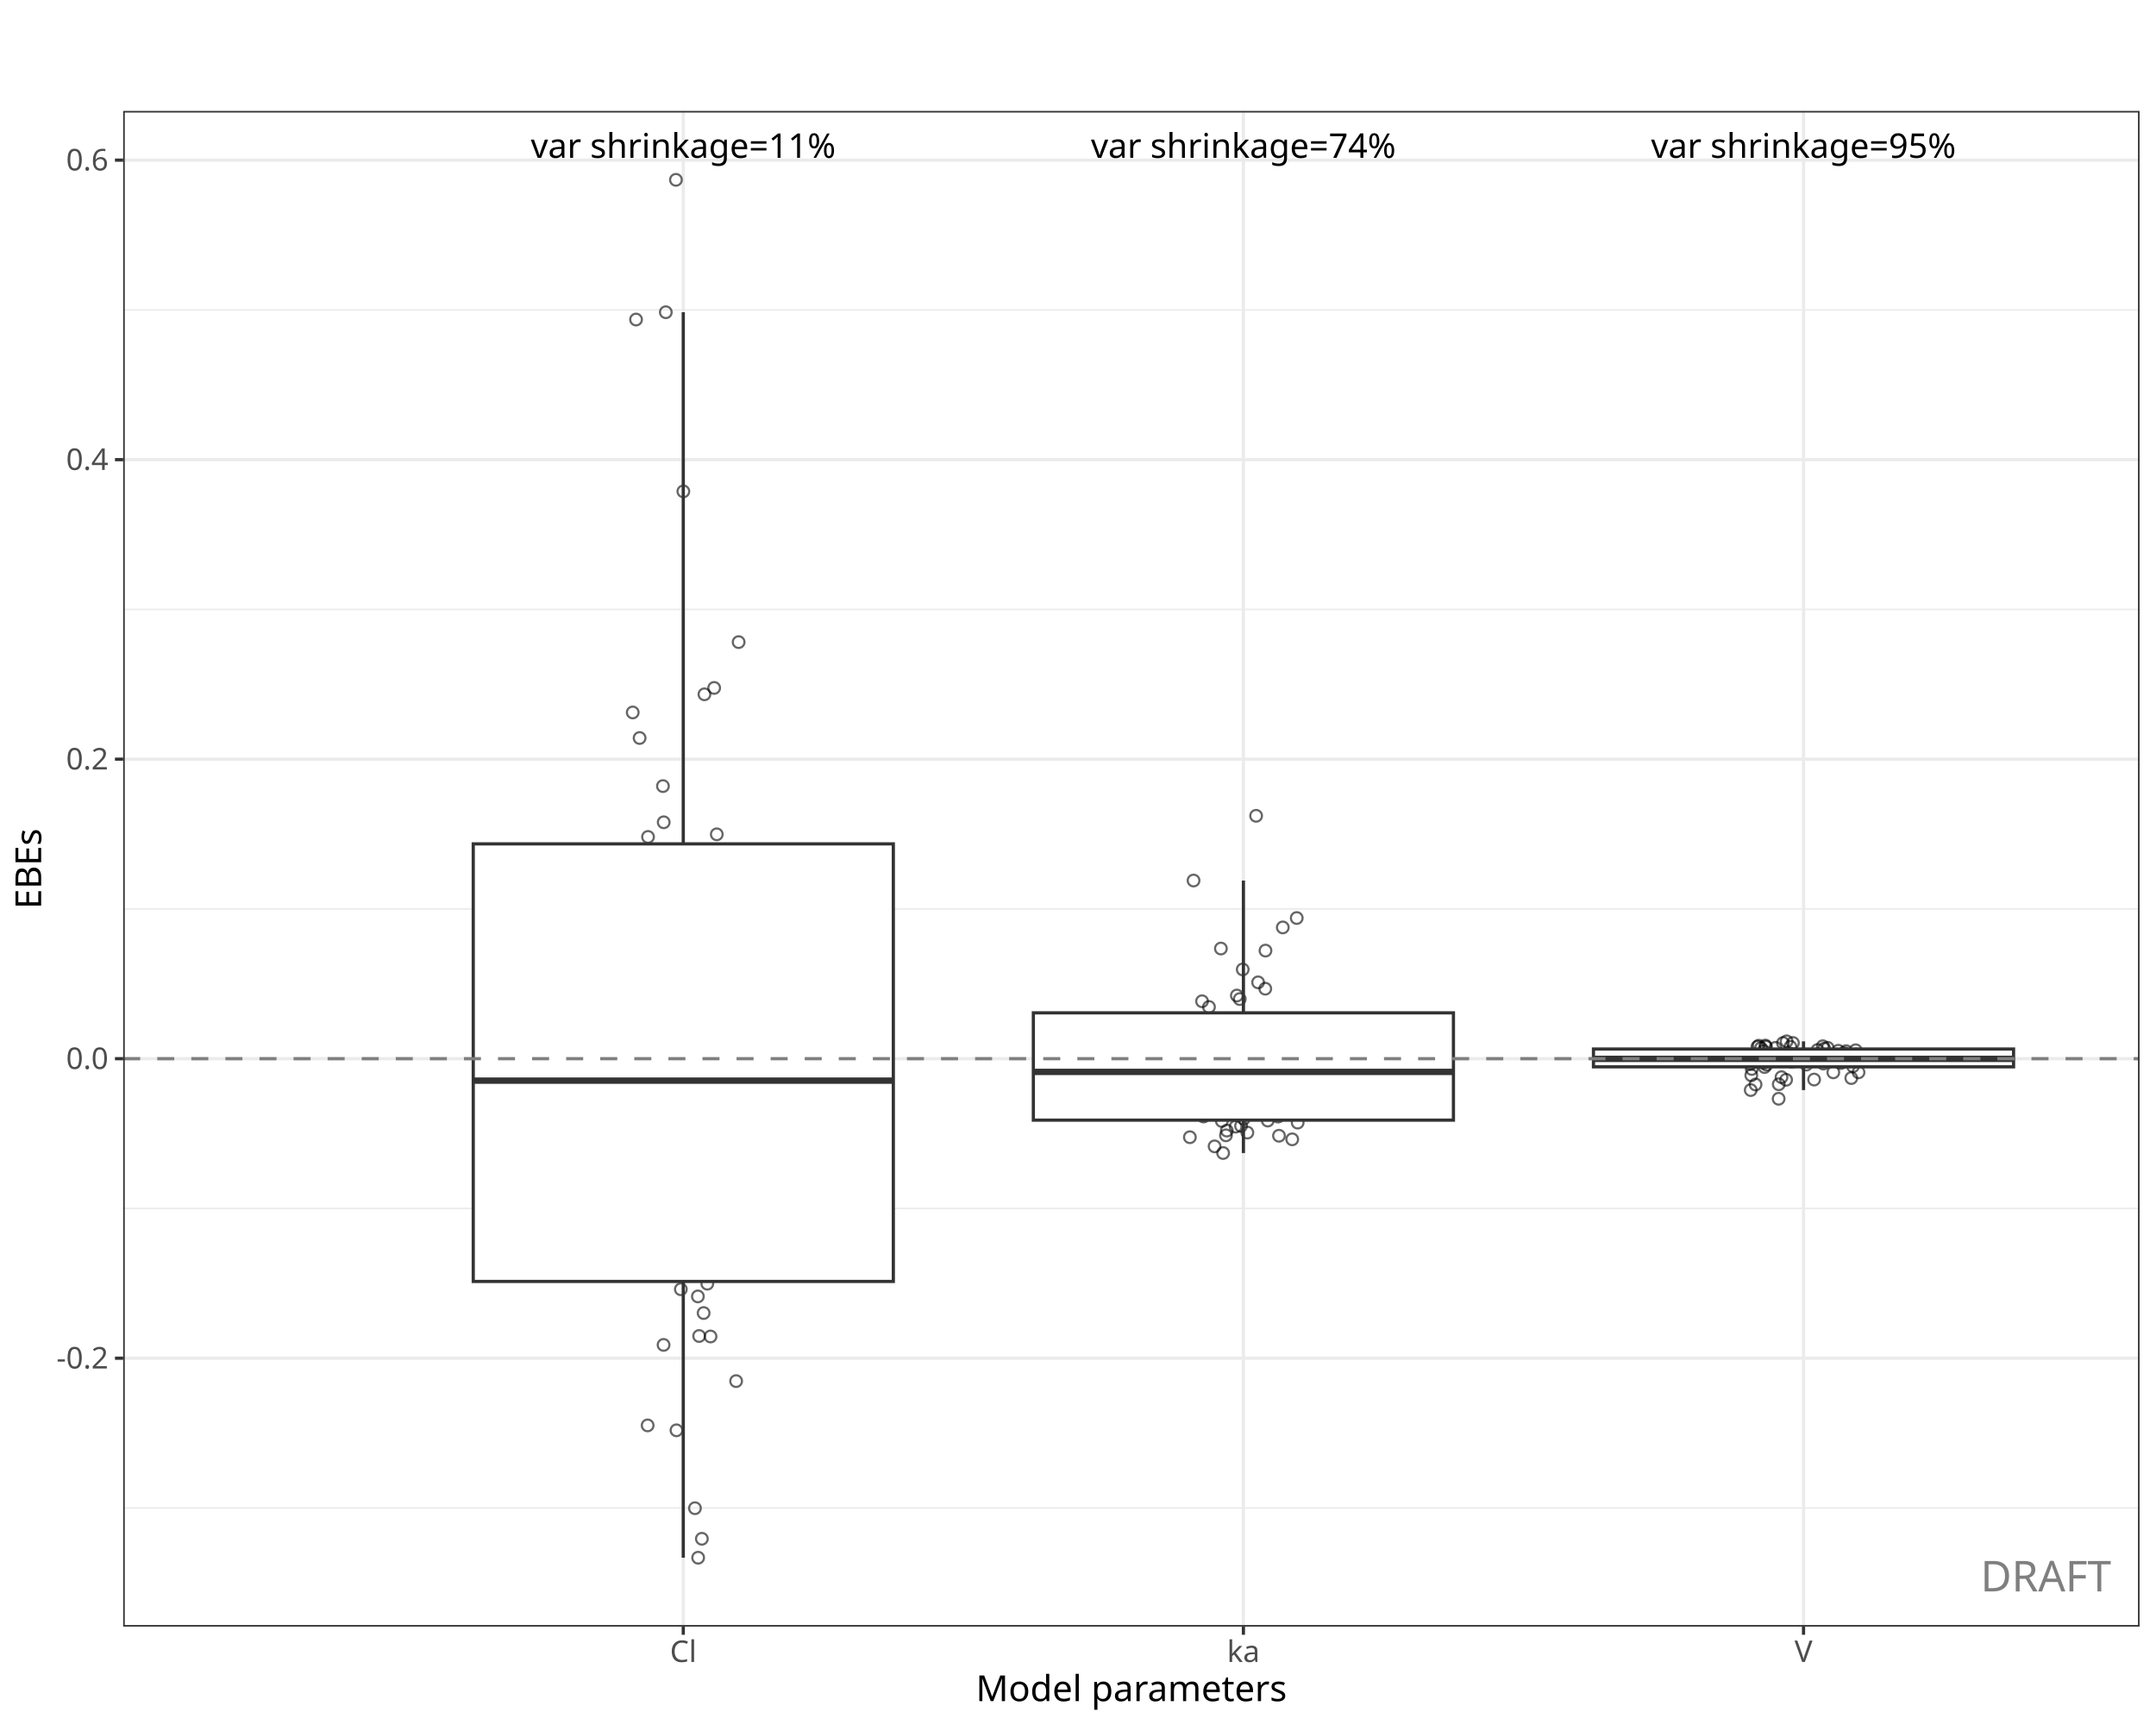
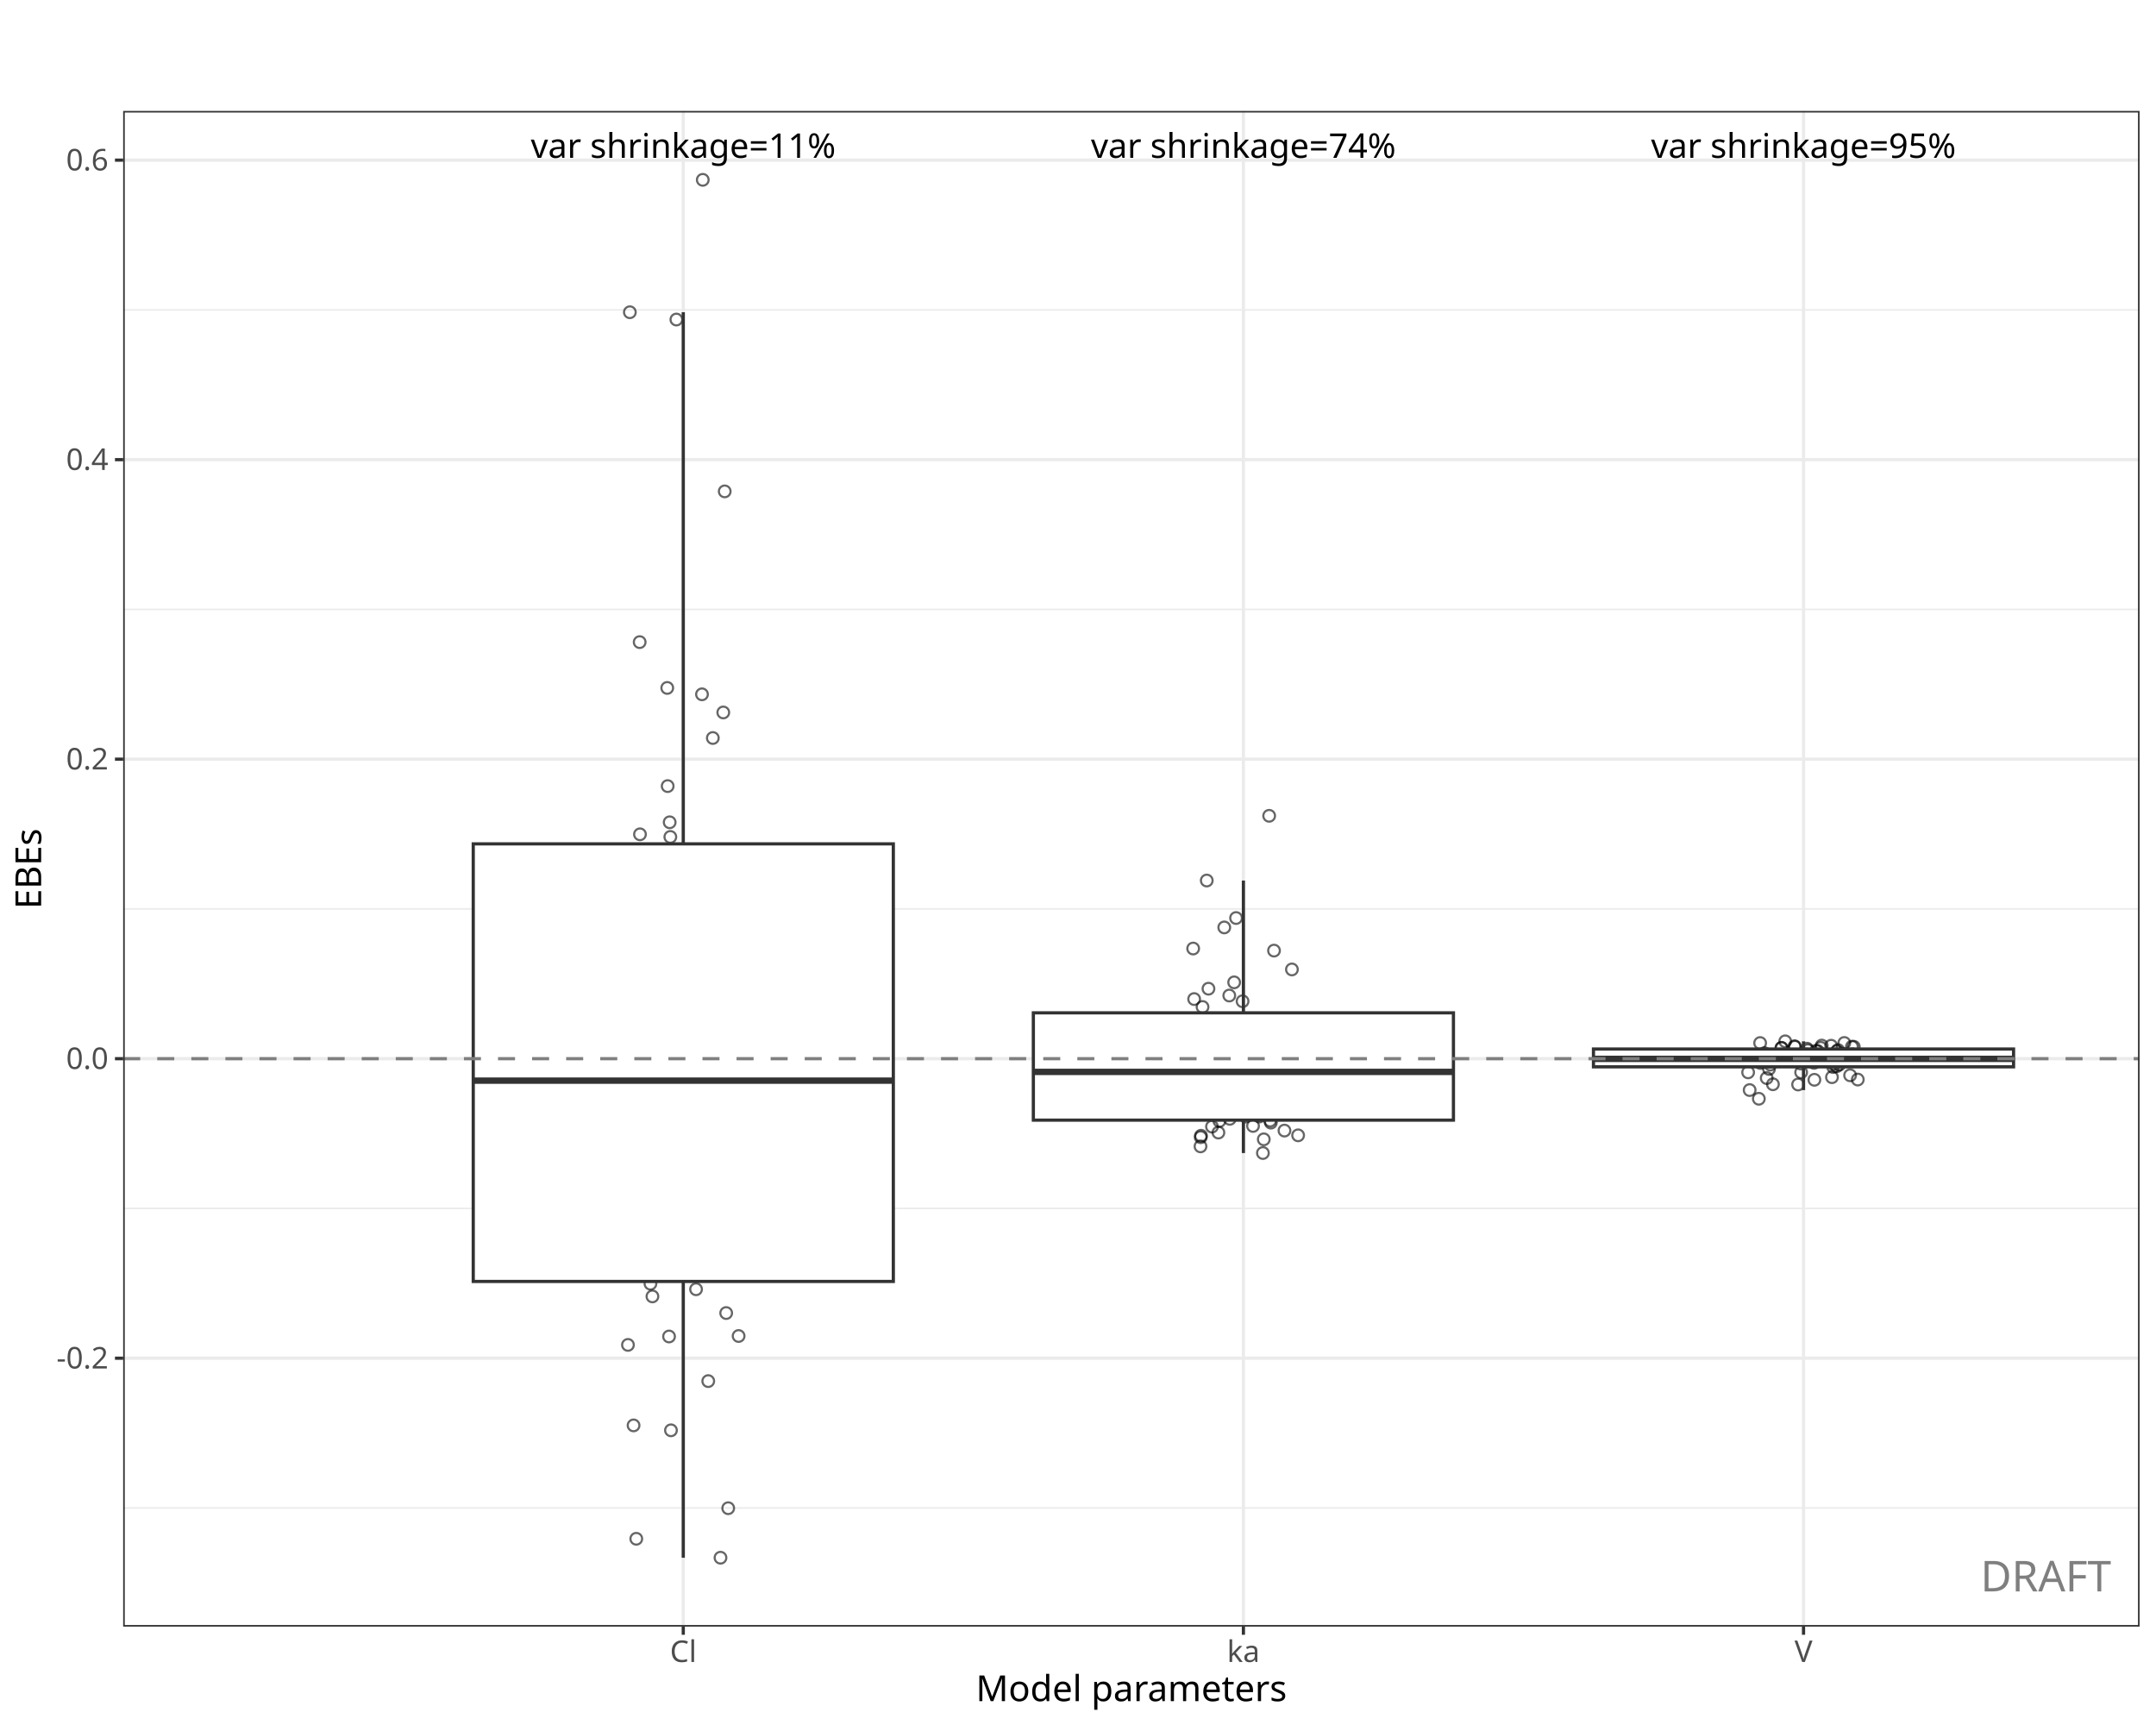
<svg xmlns="http://www.w3.org/2000/svg" class="svglite" data-engine-version="2.0" width="720.00pt" height="576.00pt" viewBox="0 0 720.00 576.00">
  <defs>
    <style type="text/css">
    .svglite line, .svglite polyline, .svglite polygon, .svglite path, .svglite rect, .svglite circle {
      fill: none;
      stroke: #000000;
      stroke-linecap: round;
      stroke-linejoin: round;
      stroke-miterlimit: 10.00;
    }
  </style>
  </defs>
  <rect width="100%" height="100%" style="stroke: none; fill: #FFFFFF;" />
  <defs>
    <clipPath id="cpMC4wMHw3MjAuMDB8MC4wMHw1NzYuMDA=">
      <rect x="0.00" y="0.00" width="720.00" height="576.00" />
    </clipPath>
  </defs>
  <g clip-path="url(#cpMC4wMHw3MjAuMDB8MC4wMHw1NzYuMDA=)">
    <rect x="0.00" y="0.00" width="720.00" height="576.00" style="stroke-width: 1.07; stroke: #FFFFFF; fill: #FFFFFF;" />
  </g>
  <defs>
    <clipPath id="cpNDEuMTN8NzE0LjUyfDM3LjA0fDU0My4xNA==">
      <rect x="41.13" y="37.04" width="673.39" height="506.10" />
    </clipPath>
  </defs>
  <g clip-path="url(#cpNDEuMTN8NzE0LjUyfDM3LjA0fDU0My4xNA==)">
    <rect x="41.13" y="37.04" width="673.39" height="506.10" style="stroke-width: 1.07; stroke: none; fill: #FFFFFF;" />
    <polyline points="41.13,503.53 714.52,503.53 " style="stroke-width: 0.53; stroke: #EBEBEB; stroke-linecap: butt;" />
    <polyline points="41.13,403.51 714.52,403.51 " style="stroke-width: 0.53; stroke: #EBEBEB; stroke-linecap: butt;" />
    <polyline points="41.13,303.50 714.52,303.50 " style="stroke-width: 0.53; stroke: #EBEBEB; stroke-linecap: butt;" />
    <polyline points="41.13,203.49 714.52,203.49 " style="stroke-width: 0.53; stroke: #EBEBEB; stroke-linecap: butt;" />
    <polyline points="41.13,103.48 714.52,103.48 " style="stroke-width: 0.53; stroke: #EBEBEB; stroke-linecap: butt;" />
    <polyline points="41.13,453.52 714.52,453.52 " style="stroke-width: 1.07; stroke: #EBEBEB; stroke-linecap: butt;" />
    <polyline points="41.13,353.51 714.52,353.51 " style="stroke-width: 1.07; stroke: #EBEBEB; stroke-linecap: butt;" />
    <polyline points="41.13,253.49 714.52,253.49 " style="stroke-width: 1.07; stroke: #EBEBEB; stroke-linecap: butt;" />
    <polyline points="41.13,153.48 714.52,153.48 " style="stroke-width: 1.07; stroke: #EBEBEB; stroke-linecap: butt;" />
    <polyline points="41.13,53.47 714.52,53.47 " style="stroke-width: 1.07; stroke: #EBEBEB; stroke-linecap: butt;" />
    <polyline points="228.18,543.14 228.18,37.04 " style="stroke-width: 1.07; stroke: #EBEBEB; stroke-linecap: butt;" />
    <polyline points="415.24,543.14 415.24,37.04 " style="stroke-width: 1.07; stroke: #EBEBEB; stroke-linecap: butt;" />
    <polyline points="602.29,543.14 602.29,37.04 " style="stroke-width: 1.07; stroke: #EBEBEB; stroke-linecap: butt;" />
-     <circle cx="414.02" cy="333.60" r="1.95" style="stroke-width: 0.71; stroke: #000000; stroke-opacity: 0.60;" />
-     <circle cx="405.62" cy="382.79" r="1.95" style="stroke-width: 0.71; stroke: #000000; stroke-opacity: 0.60;" />
-     <circle cx="427.12" cy="379.24" r="1.95" style="stroke-width: 0.71; stroke: #000000; stroke-opacity: 0.60;" />
-     <circle cx="408.45" cy="353.60" r="1.95" style="stroke-width: 0.71; stroke: #000000; stroke-opacity: 0.60;" />
-     <circle cx="408.04" cy="374.33" r="1.95" style="stroke-width: 0.71; stroke: #000000; stroke-opacity: 0.60;" />
-     <circle cx="432.55" cy="345.35" r="1.95" style="stroke-width: 0.71; stroke: #000000; stroke-opacity: 0.60;" />
-     <circle cx="409.70" cy="377.52" r="1.95" style="stroke-width: 0.71; stroke: #000000; stroke-opacity: 0.60;" />
-     <circle cx="397.33" cy="363.39" r="1.95" style="stroke-width: 0.71; stroke: #000000; stroke-opacity: 0.60;" />
-     <circle cx="433.36" cy="374.86" r="1.95" style="stroke-width: 0.71; stroke: #000000; stroke-opacity: 0.60;" />
-     <circle cx="420.15" cy="328.02" r="1.95" style="stroke-width: 0.71; stroke: #000000; stroke-opacity: 0.60;" />
-     <circle cx="415.93" cy="369.77" r="1.95" style="stroke-width: 0.71; stroke: #000000; stroke-opacity: 0.60;" />
-     <circle cx="426.86" cy="369.48" r="1.95" style="stroke-width: 0.71; stroke: #000000; stroke-opacity: 0.60;" />
-     <circle cx="433.05" cy="306.54" r="1.95" style="stroke-width: 0.71; stroke: #000000; stroke-opacity: 0.60;" />
-     <circle cx="405.58" cy="349.27" r="1.95" style="stroke-width: 0.71; stroke: #000000; stroke-opacity: 0.60;" />
-     <circle cx="408.21" cy="372.08" r="1.95" style="stroke-width: 0.71; stroke: #000000; stroke-opacity: 0.60;" />
-     <circle cx="398.23" cy="346.97" r="1.95" style="stroke-width: 0.71; stroke: #000000; stroke-opacity: 0.60;" />
-     <circle cx="398.40" cy="364.52" r="1.95" style="stroke-width: 0.71; stroke: #000000; stroke-opacity: 0.60;" />
-     <circle cx="415.01" cy="323.71" r="1.95" style="stroke-width: 0.71; stroke: #000000; stroke-opacity: 0.60;" />
-     <circle cx="428.39" cy="309.68" r="1.95" style="stroke-width: 0.71; stroke: #000000; stroke-opacity: 0.60;" />
-     <circle cx="411.32" cy="355.92" r="1.95" style="stroke-width: 0.71; stroke: #000000; stroke-opacity: 0.60;" />
-     <circle cx="415.34" cy="373.60" r="1.95" style="stroke-width: 0.71; stroke: #000000; stroke-opacity: 0.60;" />
-     <circle cx="432.60" cy="365.63" r="1.95" style="stroke-width: 0.71; stroke: #000000; stroke-opacity: 0.60;" />
-     <circle cx="414.45" cy="375.97" r="1.95" style="stroke-width: 0.71; stroke: #000000; stroke-opacity: 0.60;" />
-     <circle cx="401.43" cy="334.33" r="1.95" style="stroke-width: 0.71; stroke: #000000; stroke-opacity: 0.60;" />
-     <circle cx="424.45" cy="347.39" r="1.95" style="stroke-width: 0.71; stroke: #000000; stroke-opacity: 0.60;" />
-     <circle cx="433.80" cy="344.10" r="1.95" style="stroke-width: 0.71; stroke: #000000; stroke-opacity: 0.60;" />
-     <circle cx="400.87" cy="352.34" r="1.95" style="stroke-width: 0.71; stroke: #000000; stroke-opacity: 0.60;" />
-     <circle cx="418.11" cy="356.07" r="1.95" style="stroke-width: 0.71; stroke: #000000; stroke-opacity: 0.60;" />
-     <circle cx="408.46" cy="385.01" r="1.95" style="stroke-width: 0.71; stroke: #000000; stroke-opacity: 0.60;" />
-     <circle cx="413.05" cy="332.42" r="1.95" style="stroke-width: 0.71; stroke: #000000; stroke-opacity: 0.60;" />
-     <circle cx="412.64" cy="376.20" r="1.95" style="stroke-width: 0.71; stroke: #000000; stroke-opacity: 0.60;" />
-     <circle cx="398.59" cy="294.02" r="1.95" style="stroke-width: 0.71; stroke: #000000; stroke-opacity: 0.60;" />
-     <circle cx="419.48" cy="272.41" r="1.95" style="stroke-width: 0.71; stroke: #000000; stroke-opacity: 0.60;" />
-     <circle cx="423.28" cy="361.06" r="1.95" style="stroke-width: 0.71; stroke: #000000; stroke-opacity: 0.60;" />
-     <circle cx="401.92" cy="372.82" r="1.95" style="stroke-width: 0.71; stroke: #000000; stroke-opacity: 0.60;" />
-     <circle cx="423.37" cy="374.17" r="1.95" style="stroke-width: 0.71; stroke: #000000; stroke-opacity: 0.60;" />
-     <circle cx="416.56" cy="378.18" r="1.95" style="stroke-width: 0.71; stroke: #000000; stroke-opacity: 0.60;" />
-     <circle cx="422.61" cy="317.42" r="1.95" style="stroke-width: 0.71; stroke: #000000; stroke-opacity: 0.60;" />
-     <circle cx="407.83" cy="359.77" r="1.95" style="stroke-width: 0.71; stroke: #000000; stroke-opacity: 0.60;" />
-     <circle cx="403.74" cy="336.24" r="1.95" style="stroke-width: 0.71; stroke: #000000; stroke-opacity: 0.60;" />
-     <circle cx="400.52" cy="346.81" r="1.95" style="stroke-width: 0.71; stroke: #000000; stroke-opacity: 0.60;" />
-     <circle cx="407.72" cy="316.73" r="1.95" style="stroke-width: 0.71; stroke: #000000; stroke-opacity: 0.60;" />
-     <circle cx="399.57" cy="344.44" r="1.95" style="stroke-width: 0.71; stroke: #000000; stroke-opacity: 0.60;" />
-     <circle cx="400.44" cy="353.87" r="1.95" style="stroke-width: 0.71; stroke: #000000; stroke-opacity: 0.60;" />
-     <circle cx="397.36" cy="379.73" r="1.95" style="stroke-width: 0.71; stroke: #000000; stroke-opacity: 0.60;" />
-     <circle cx="409.41" cy="379.10" r="1.95" style="stroke-width: 0.71; stroke: #000000; stroke-opacity: 0.60;" />
-     <circle cx="431.54" cy="380.44" r="1.95" style="stroke-width: 0.71; stroke: #000000; stroke-opacity: 0.60;" />
-     <circle cx="422.54" cy="330.14" r="1.95" style="stroke-width: 0.71; stroke: #000000; stroke-opacity: 0.60;" />
-     <circle cx="426.83" cy="372.85" r="1.95" style="stroke-width: 0.71; stroke: #000000; stroke-opacity: 0.60;" />
-     <circle cx="419.87" cy="369.80" r="1.95" style="stroke-width: 0.71; stroke: #000000; stroke-opacity: 0.60;" />
-     <circle cx="618.80" cy="356.04" r="1.95" style="stroke-width: 0.71; stroke: #000000; stroke-opacity: 0.60;" />
-     <circle cx="598.76" cy="348.26" r="1.95" style="stroke-width: 0.71; stroke: #000000; stroke-opacity: 0.60;" />
-     <circle cx="597.92" cy="349.53" r="1.95" style="stroke-width: 0.71; stroke: #000000; stroke-opacity: 0.60;" />
-     <circle cx="610.44" cy="353.75" r="1.95" style="stroke-width: 0.71; stroke: #000000; stroke-opacity: 0.60;" />
-     <circle cx="619.72" cy="350.70" r="1.95" style="stroke-width: 0.71; stroke: #000000; stroke-opacity: 0.60;" />
-     <circle cx="603.25" cy="355.48" r="1.95" style="stroke-width: 0.71; stroke: #000000; stroke-opacity: 0.60;" />
-     <circle cx="586.91" cy="349.52" r="1.95" style="stroke-width: 0.71; stroke: #000000; stroke-opacity: 0.60;" />
-     <circle cx="599.08" cy="353.74" r="1.95" style="stroke-width: 0.71; stroke: #000000; stroke-opacity: 0.60;" />
-     <circle cx="619.89" cy="352.09" r="1.95" style="stroke-width: 0.71; stroke: #000000; stroke-opacity: 0.60;" />
-     <circle cx="620.66" cy="358.07" r="1.95" style="stroke-width: 0.71; stroke: #000000; stroke-opacity: 0.60;" />
-     <circle cx="588.10" cy="349.94" r="1.95" style="stroke-width: 0.71; stroke: #000000; stroke-opacity: 0.60;" />
-     <circle cx="589.74" cy="349.51" r="1.95" style="stroke-width: 0.71; stroke: #000000; stroke-opacity: 0.60;" />
-     <circle cx="585.00" cy="356.94" r="1.95" style="stroke-width: 0.71; stroke: #000000; stroke-opacity: 0.60;" />
-     <circle cx="618.74" cy="354.02" r="1.95" style="stroke-width: 0.71; stroke: #000000; stroke-opacity: 0.60;" />
-     <circle cx="589.02" cy="351.00" r="1.95" style="stroke-width: 0.71; stroke: #000000; stroke-opacity: 0.60;" />
-     <circle cx="585.83" cy="354.51" r="1.95" style="stroke-width: 0.71; stroke: #000000; stroke-opacity: 0.60;" />
-     <circle cx="612.76" cy="352.32" r="1.95" style="stroke-width: 0.71; stroke: #000000; stroke-opacity: 0.60;" />
-     <circle cx="596.47" cy="360.56" r="1.95" style="stroke-width: 0.71; stroke: #000000; stroke-opacity: 0.60;" />
-     <circle cx="594.93" cy="359.69" r="1.95" style="stroke-width: 0.71; stroke: #000000; stroke-opacity: 0.60;" />
-     <circle cx="608.90" cy="355.14" r="1.95" style="stroke-width: 0.71; stroke: #000000; stroke-opacity: 0.60;" />
-     <circle cx="592.92" cy="349.89" r="1.95" style="stroke-width: 0.71; stroke: #000000; stroke-opacity: 0.60;" />
-     <circle cx="605.81" cy="353.40" r="1.95" style="stroke-width: 0.71; stroke: #000000; stroke-opacity: 0.60;" />
-     <circle cx="595.43" cy="348.28" r="1.95" style="stroke-width: 0.71; stroke: #000000; stroke-opacity: 0.60;" />
-     <circle cx="584.85" cy="359.06" r="1.95" style="stroke-width: 0.71; stroke: #000000; stroke-opacity: 0.60;" />
-     <circle cx="598.34" cy="354.54" r="1.95" style="stroke-width: 0.71; stroke: #000000; stroke-opacity: 0.60;" />
-     <circle cx="589.00" cy="354.90" r="1.95" style="stroke-width: 0.71; stroke: #000000; stroke-opacity: 0.60;" />
-     <circle cx="589.28" cy="356.30" r="1.95" style="stroke-width: 0.71; stroke: #000000; stroke-opacity: 0.60;" />
-     <circle cx="620.84" cy="352.86" r="1.95" style="stroke-width: 0.71; stroke: #000000; stroke-opacity: 0.60;" />
-     <circle cx="587.33" cy="349.18" r="1.95" style="stroke-width: 0.71; stroke: #000000; stroke-opacity: 0.60;" />
-     <circle cx="612.24" cy="358.07" r="1.95" style="stroke-width: 0.71; stroke: #000000; stroke-opacity: 0.60;" />
-     <circle cx="606.97" cy="350.61" r="1.95" style="stroke-width: 0.71; stroke: #000000; stroke-opacity: 0.60;" />
-     <circle cx="584.66" cy="363.99" r="1.95" style="stroke-width: 0.71; stroke: #000000; stroke-opacity: 0.60;" />
-     <circle cx="593.98" cy="366.89" r="1.95" style="stroke-width: 0.71; stroke: #000000; stroke-opacity: 0.60;" />
-     <circle cx="584.61" cy="355.27" r="1.95" style="stroke-width: 0.71; stroke: #000000; stroke-opacity: 0.60;" />
-     <circle cx="608.73" cy="349.35" r="1.95" style="stroke-width: 0.71; stroke: #000000; stroke-opacity: 0.60;" />
-     <circle cx="615.87" cy="351.66" r="1.95" style="stroke-width: 0.71; stroke: #000000; stroke-opacity: 0.60;" />
-     <circle cx="613.91" cy="350.86" r="1.95" style="stroke-width: 0.71; stroke: #000000; stroke-opacity: 0.60;" />
-     <circle cx="586.27" cy="362.13" r="1.95" style="stroke-width: 0.71; stroke: #000000; stroke-opacity: 0.60;" />
-     <circle cx="597.88" cy="351.81" r="1.95" style="stroke-width: 0.71; stroke: #000000; stroke-opacity: 0.60;" />
-     <circle cx="605.83" cy="360.48" r="1.95" style="stroke-width: 0.71; stroke: #000000; stroke-opacity: 0.60;" />
-     <circle cx="589.96" cy="355.50" r="1.95" style="stroke-width: 0.71; stroke: #000000; stroke-opacity: 0.60;" />
-     <circle cx="594.03" cy="362.05" r="1.95" style="stroke-width: 0.71; stroke: #000000; stroke-opacity: 0.60;" />
-     <circle cx="614.83" cy="354.94" r="1.95" style="stroke-width: 0.71; stroke: #000000; stroke-opacity: 0.60;" />
-     <circle cx="616.50" cy="351.00" r="1.95" style="stroke-width: 0.71; stroke: #000000; stroke-opacity: 0.60;" />
-     <circle cx="609.21" cy="350.17" r="1.95" style="stroke-width: 0.71; stroke: #000000; stroke-opacity: 0.60;" />
-     <circle cx="589.55" cy="349.13" r="1.95" style="stroke-width: 0.71; stroke: #000000; stroke-opacity: 0.60;" />
-     <circle cx="596.65" cy="347.71" r="1.95" style="stroke-width: 0.71; stroke: #000000; stroke-opacity: 0.60;" />
-     <circle cx="618.25" cy="359.98" r="1.95" style="stroke-width: 0.71; stroke: #000000; stroke-opacity: 0.60;" />
-     <circle cx="607.08" cy="352.03" r="1.95" style="stroke-width: 0.71; stroke: #000000; stroke-opacity: 0.60;" />
-     <circle cx="610.36" cy="349.88" r="1.95" style="stroke-width: 0.71; stroke: #000000; stroke-opacity: 0.60;" />
-     <circle cx="243.22" cy="405.55" r="1.95" style="stroke-width: 0.71; stroke: #000000; stroke-opacity: 0.60;" />
-     <circle cx="210.60" cy="315.88" r="1.95" style="stroke-width: 0.71; stroke: #000000; stroke-opacity: 0.60;" />
-     <circle cx="239.37" cy="278.59" r="1.95" style="stroke-width: 0.71; stroke: #000000; stroke-opacity: 0.60;" />
-     <circle cx="213.60" cy="246.43" r="1.95" style="stroke-width: 0.71; stroke: #000000; stroke-opacity: 0.60;" />
-     <circle cx="238.94" cy="373.58" r="1.95" style="stroke-width: 0.71; stroke: #000000; stroke-opacity: 0.60;" />
-     <circle cx="228.60" cy="392.06" r="1.95" style="stroke-width: 0.71; stroke: #000000; stroke-opacity: 0.60;" />
-     <circle cx="223.68" cy="320.67" r="1.95" style="stroke-width: 0.71; stroke: #000000; stroke-opacity: 0.60;" />
-     <circle cx="225.73" cy="60.05" r="1.95" style="stroke-width: 0.71; stroke: #000000; stroke-opacity: 0.60;" />
-     <circle cx="233.48" cy="446.11" r="1.95" style="stroke-width: 0.71; stroke: #000000; stroke-opacity: 0.60;" />
-     <circle cx="226.89" cy="420.96" r="1.95" style="stroke-width: 0.71; stroke: #000000; stroke-opacity: 0.60;" />
-     <circle cx="224.25" cy="316.79" r="1.95" style="stroke-width: 0.71; stroke: #000000; stroke-opacity: 0.60;" />
-     <circle cx="238.10" cy="400.72" r="1.95" style="stroke-width: 0.71; stroke: #000000; stroke-opacity: 0.60;" />
-     <circle cx="241.87" cy="425.65" r="1.95" style="stroke-width: 0.71; stroke: #000000; stroke-opacity: 0.60;" />
-     <circle cx="234.90" cy="363.91" r="1.95" style="stroke-width: 0.71; stroke: #000000; stroke-opacity: 0.60;" />
-     <circle cx="210.31" cy="348.03" r="1.95" style="stroke-width: 0.71; stroke: #000000; stroke-opacity: 0.60;" />
-     <circle cx="233.15" cy="520.14" r="1.95" style="stroke-width: 0.71; stroke: #000000; stroke-opacity: 0.60;" />
-     <circle cx="226.82" cy="319.51" r="1.95" style="stroke-width: 0.71; stroke: #000000; stroke-opacity: 0.60;" />
-     <circle cx="238.66" cy="299.24" r="1.95" style="stroke-width: 0.71; stroke: #000000; stroke-opacity: 0.60;" />
-     <circle cx="232.08" cy="503.61" r="1.95" style="stroke-width: 0.71; stroke: #000000; stroke-opacity: 0.60;" />
-     <circle cx="213.77" cy="295.75" r="1.95" style="stroke-width: 0.71; stroke: #000000; stroke-opacity: 0.60;" />
-     <circle cx="238.71" cy="346.78" r="1.95" style="stroke-width: 0.71; stroke: #000000; stroke-opacity: 0.60;" />
-     <circle cx="235.25" cy="231.84" r="1.95" style="stroke-width: 0.71; stroke: #000000; stroke-opacity: 0.60;" />
-     <circle cx="240.38" cy="385.93" r="1.95" style="stroke-width: 0.71; stroke: #000000; stroke-opacity: 0.60;" />
-     <circle cx="221.39" cy="262.49" r="1.95" style="stroke-width: 0.71; stroke: #000000; stroke-opacity: 0.60;" />
-     <circle cx="233.46" cy="326.59" r="1.95" style="stroke-width: 0.71; stroke: #000000; stroke-opacity: 0.60;" />
-     <circle cx="225.91" cy="477.60" r="1.95" style="stroke-width: 0.71; stroke: #000000; stroke-opacity: 0.60;" />
-     <circle cx="228.21" cy="164.08" r="1.95" style="stroke-width: 0.71; stroke: #000000; stroke-opacity: 0.60;" />
-     <circle cx="221.60" cy="449.08" r="1.95" style="stroke-width: 0.71; stroke: #000000; stroke-opacity: 0.60;" />
-     <circle cx="246.67" cy="214.41" r="1.95" style="stroke-width: 0.71; stroke: #000000; stroke-opacity: 0.60;" />
-     <circle cx="215.62" cy="369.67" r="1.95" style="stroke-width: 0.71; stroke: #000000; stroke-opacity: 0.60;" />
-     <circle cx="214.15" cy="367.02" r="1.95" style="stroke-width: 0.71; stroke: #000000; stroke-opacity: 0.60;" />
-     <circle cx="217.36" cy="398.91" r="1.95" style="stroke-width: 0.71; stroke: #000000; stroke-opacity: 0.60;" />
-     <circle cx="237.28" cy="446.27" r="1.95" style="stroke-width: 0.71; stroke: #000000; stroke-opacity: 0.60;" />
-     <circle cx="210.22" cy="288.74" r="1.95" style="stroke-width: 0.71; stroke: #000000; stroke-opacity: 0.60;" />
-     <circle cx="216.28" cy="475.96" r="1.95" style="stroke-width: 0.71; stroke: #000000; stroke-opacity: 0.60;" />
-     <circle cx="211.30" cy="237.90" r="1.95" style="stroke-width: 0.71; stroke: #000000; stroke-opacity: 0.60;" />
-     <circle cx="222.35" cy="104.26" r="1.95" style="stroke-width: 0.71; stroke: #000000; stroke-opacity: 0.60;" />
-     <circle cx="233.06" cy="432.89" r="1.95" style="stroke-width: 0.71; stroke: #000000; stroke-opacity: 0.60;" />
-     <circle cx="234.98" cy="438.44" r="1.95" style="stroke-width: 0.71; stroke: #000000; stroke-opacity: 0.60;" />
-     <circle cx="227.37" cy="430.50" r="1.95" style="stroke-width: 0.71; stroke: #000000; stroke-opacity: 0.60;" />
-     <circle cx="243.84" cy="357.77" r="1.95" style="stroke-width: 0.71; stroke: #000000; stroke-opacity: 0.60;" />
-     <circle cx="243.46" cy="315.71" r="1.95" style="stroke-width: 0.71; stroke: #000000; stroke-opacity: 0.60;" />
-     <circle cx="216.41" cy="279.46" r="1.95" style="stroke-width: 0.71; stroke: #000000; stroke-opacity: 0.60;" />
-     <circle cx="234.39" cy="513.82" r="1.95" style="stroke-width: 0.71; stroke: #000000; stroke-opacity: 0.60;" />
-     <circle cx="221.65" cy="274.57" r="1.95" style="stroke-width: 0.71; stroke: #000000; stroke-opacity: 0.60;" />
-     <circle cx="216.24" cy="385.21" r="1.95" style="stroke-width: 0.71; stroke: #000000; stroke-opacity: 0.60;" />
-     <circle cx="236.21" cy="428.64" r="1.95" style="stroke-width: 0.71; stroke: #000000; stroke-opacity: 0.60;" />
-     <circle cx="212.41" cy="106.70" r="1.95" style="stroke-width: 0.71; stroke: #000000; stroke-opacity: 0.60;" />
-     <circle cx="238.50" cy="229.71" r="1.95" style="stroke-width: 0.71; stroke: #000000; stroke-opacity: 0.60;" />
-     <circle cx="245.83" cy="461.17" r="1.95" style="stroke-width: 0.71; stroke: #000000; stroke-opacity: 0.60;" />
+     <circle cx="398.79" cy="333.60" r="1.95" style="stroke-width: 0.71; stroke: #000000; stroke-opacity: 0.60;" />
+     <circle cx="400.91" cy="382.79" r="1.95" style="stroke-width: 0.71; stroke: #000000; stroke-opacity: 0.60;" />
+     <circle cx="401.07" cy="379.24" r="1.95" style="stroke-width: 0.71; stroke: #000000; stroke-opacity: 0.60;" />
+     <circle cx="409.08" cy="353.60" r="1.95" style="stroke-width: 0.71; stroke: #000000; stroke-opacity: 0.60;" />
+     <circle cx="407.22" cy="374.33" r="1.95" style="stroke-width: 0.71; stroke: #000000; stroke-opacity: 0.60;" />
+     <circle cx="427.53" cy="345.35" r="1.95" style="stroke-width: 0.71; stroke: #000000; stroke-opacity: 0.60;" />
+     <circle cx="428.95" cy="377.52" r="1.95" style="stroke-width: 0.71; stroke: #000000; stroke-opacity: 0.60;" />
+     <circle cx="431.48" cy="363.39" r="1.95" style="stroke-width: 0.71; stroke: #000000; stroke-opacity: 0.60;" />
+     <circle cx="424.40" cy="374.86" r="1.95" style="stroke-width: 0.71; stroke: #000000; stroke-opacity: 0.60;" />
+     <circle cx="412.15" cy="328.02" r="1.95" style="stroke-width: 0.71; stroke: #000000; stroke-opacity: 0.60;" />
+     <circle cx="408.27" cy="369.77" r="1.95" style="stroke-width: 0.71; stroke: #000000; stroke-opacity: 0.60;" />
+     <circle cx="429.59" cy="369.48" r="1.95" style="stroke-width: 0.71; stroke: #000000; stroke-opacity: 0.60;" />
+     <circle cx="412.79" cy="306.54" r="1.95" style="stroke-width: 0.71; stroke: #000000; stroke-opacity: 0.60;" />
+     <circle cx="425.61" cy="349.27" r="1.95" style="stroke-width: 0.71; stroke: #000000; stroke-opacity: 0.60;" />
+     <circle cx="431.81" cy="372.08" r="1.95" style="stroke-width: 0.71; stroke: #000000; stroke-opacity: 0.60;" />
+     <circle cx="423.97" cy="346.97" r="1.95" style="stroke-width: 0.71; stroke: #000000; stroke-opacity: 0.60;" />
+     <circle cx="421.29" cy="364.52" r="1.95" style="stroke-width: 0.71; stroke: #000000; stroke-opacity: 0.60;" />
+     <circle cx="431.44" cy="323.71" r="1.95" style="stroke-width: 0.71; stroke: #000000; stroke-opacity: 0.60;" />
+     <circle cx="408.85" cy="309.68" r="1.95" style="stroke-width: 0.71; stroke: #000000; stroke-opacity: 0.60;" />
+     <circle cx="419.68" cy="355.92" r="1.95" style="stroke-width: 0.71; stroke: #000000; stroke-opacity: 0.60;" />
+     <circle cx="410.69" cy="373.60" r="1.95" style="stroke-width: 0.71; stroke: #000000; stroke-opacity: 0.60;" />
+     <circle cx="419.77" cy="365.63" r="1.95" style="stroke-width: 0.71; stroke: #000000; stroke-opacity: 0.60;" />
+     <circle cx="418.45" cy="375.97" r="1.95" style="stroke-width: 0.71; stroke: #000000; stroke-opacity: 0.60;" />
+     <circle cx="414.96" cy="334.33" r="1.95" style="stroke-width: 0.71; stroke: #000000; stroke-opacity: 0.60;" />
+     <circle cx="418.47" cy="347.39" r="1.95" style="stroke-width: 0.71; stroke: #000000; stroke-opacity: 0.60;" />
+     <circle cx="408.47" cy="344.10" r="1.95" style="stroke-width: 0.71; stroke: #000000; stroke-opacity: 0.60;" />
+     <circle cx="407.29" cy="352.34" r="1.95" style="stroke-width: 0.71; stroke: #000000; stroke-opacity: 0.60;" />
+     <circle cx="421.87" cy="356.07" r="1.95" style="stroke-width: 0.71; stroke: #000000; stroke-opacity: 0.60;" />
+     <circle cx="421.75" cy="385.01" r="1.95" style="stroke-width: 0.71; stroke: #000000; stroke-opacity: 0.60;" />
+     <circle cx="410.52" cy="332.42" r="1.95" style="stroke-width: 0.71; stroke: #000000; stroke-opacity: 0.60;" />
+     <circle cx="404.75" cy="376.20" r="1.95" style="stroke-width: 0.71; stroke: #000000; stroke-opacity: 0.60;" />
+     <circle cx="403.00" cy="294.02" r="1.95" style="stroke-width: 0.71; stroke: #000000; stroke-opacity: 0.60;" />
+     <circle cx="423.84" cy="272.41" r="1.95" style="stroke-width: 0.71; stroke: #000000; stroke-opacity: 0.60;" />
+     <circle cx="428.05" cy="361.06" r="1.95" style="stroke-width: 0.71; stroke: #000000; stroke-opacity: 0.60;" />
+     <circle cx="420.55" cy="372.82" r="1.95" style="stroke-width: 0.71; stroke: #000000; stroke-opacity: 0.60;" />
+     <circle cx="424.18" cy="374.17" r="1.95" style="stroke-width: 0.71; stroke: #000000; stroke-opacity: 0.60;" />
+     <circle cx="406.89" cy="378.18" r="1.95" style="stroke-width: 0.71; stroke: #000000; stroke-opacity: 0.60;" />
+     <circle cx="425.46" cy="317.42" r="1.95" style="stroke-width: 0.71; stroke: #000000; stroke-opacity: 0.60;" />
+     <circle cx="404.41" cy="359.77" r="1.95" style="stroke-width: 0.71; stroke: #000000; stroke-opacity: 0.60;" />
+     <circle cx="401.59" cy="336.24" r="1.95" style="stroke-width: 0.71; stroke: #000000; stroke-opacity: 0.60;" />
+     <circle cx="419.16" cy="346.81" r="1.95" style="stroke-width: 0.71; stroke: #000000; stroke-opacity: 0.60;" />
+     <circle cx="398.46" cy="316.73" r="1.95" style="stroke-width: 0.71; stroke: #000000; stroke-opacity: 0.60;" />
+     <circle cx="418.77" cy="344.44" r="1.95" style="stroke-width: 0.71; stroke: #000000; stroke-opacity: 0.60;" />
+     <circle cx="400.15" cy="353.87" r="1.95" style="stroke-width: 0.71; stroke: #000000; stroke-opacity: 0.60;" />
+     <circle cx="400.98" cy="379.73" r="1.95" style="stroke-width: 0.71; stroke: #000000; stroke-opacity: 0.60;" />
+     <circle cx="433.51" cy="379.10" r="1.95" style="stroke-width: 0.71; stroke: #000000; stroke-opacity: 0.60;" />
+     <circle cx="422.04" cy="380.44" r="1.95" style="stroke-width: 0.71; stroke: #000000; stroke-opacity: 0.60;" />
+     <circle cx="403.57" cy="330.14" r="1.95" style="stroke-width: 0.71; stroke: #000000; stroke-opacity: 0.60;" />
+     <circle cx="415.99" cy="372.85" r="1.95" style="stroke-width: 0.71; stroke: #000000; stroke-opacity: 0.60;" />
+     <circle cx="433.24" cy="369.80" r="1.95" style="stroke-width: 0.71; stroke: #000000; stroke-opacity: 0.60;" />
+     <circle cx="613.35" cy="356.04" r="1.95" style="stroke-width: 0.71; stroke: #000000; stroke-opacity: 0.60;" />
+     <circle cx="615.91" cy="348.26" r="1.95" style="stroke-width: 0.71; stroke: #000000; stroke-opacity: 0.60;" />
+     <circle cx="619.08" cy="349.53" r="1.95" style="stroke-width: 0.71; stroke: #000000; stroke-opacity: 0.60;" />
+     <circle cx="608.77" cy="353.75" r="1.95" style="stroke-width: 0.71; stroke: #000000; stroke-opacity: 0.60;" />
+     <circle cx="603.73" cy="350.70" r="1.95" style="stroke-width: 0.71; stroke: #000000; stroke-opacity: 0.60;" />
+     <circle cx="591.19" cy="355.48" r="1.95" style="stroke-width: 0.71; stroke: #000000; stroke-opacity: 0.60;" />
+     <circle cx="599.41" cy="349.52" r="1.95" style="stroke-width: 0.71; stroke: #000000; stroke-opacity: 0.60;" />
+     <circle cx="589.86" cy="353.74" r="1.95" style="stroke-width: 0.71; stroke: #000000; stroke-opacity: 0.60;" />
+     <circle cx="603.31" cy="352.09" r="1.95" style="stroke-width: 0.71; stroke: #000000; stroke-opacity: 0.60;" />
+     <circle cx="583.79" cy="358.07" r="1.95" style="stroke-width: 0.71; stroke: #000000; stroke-opacity: 0.60;" />
+     <circle cx="594.97" cy="349.94" r="1.95" style="stroke-width: 0.71; stroke: #000000; stroke-opacity: 0.60;" />
+     <circle cx="618.45" cy="349.51" r="1.95" style="stroke-width: 0.71; stroke: #000000; stroke-opacity: 0.60;" />
+     <circle cx="590.77" cy="356.94" r="1.95" style="stroke-width: 0.71; stroke: #000000; stroke-opacity: 0.60;" />
+     <circle cx="606.52" cy="354.02" r="1.95" style="stroke-width: 0.71; stroke: #000000; stroke-opacity: 0.60;" />
+     <circle cx="607.11" cy="351.00" r="1.95" style="stroke-width: 0.71; stroke: #000000; stroke-opacity: 0.60;" />
+     <circle cx="590.94" cy="354.51" r="1.95" style="stroke-width: 0.71; stroke: #000000; stroke-opacity: 0.60;" />
+     <circle cx="596.52" cy="352.32" r="1.95" style="stroke-width: 0.71; stroke: #000000; stroke-opacity: 0.60;" />
+     <circle cx="605.92" cy="360.56" r="1.95" style="stroke-width: 0.71; stroke: #000000; stroke-opacity: 0.60;" />
+     <circle cx="611.79" cy="359.69" r="1.95" style="stroke-width: 0.71; stroke: #000000; stroke-opacity: 0.60;" />
+     <circle cx="601.37" cy="355.14" r="1.95" style="stroke-width: 0.71; stroke: #000000; stroke-opacity: 0.60;" />
+     <circle cx="608.08" cy="349.89" r="1.95" style="stroke-width: 0.71; stroke: #000000; stroke-opacity: 0.60;" />
+     <circle cx="590.10" cy="353.40" r="1.95" style="stroke-width: 0.71; stroke: #000000; stroke-opacity: 0.60;" />
+     <circle cx="587.80" cy="348.28" r="1.95" style="stroke-width: 0.71; stroke: #000000; stroke-opacity: 0.60;" />
+     <circle cx="617.85" cy="359.06" r="1.95" style="stroke-width: 0.71; stroke: #000000; stroke-opacity: 0.60;" />
+     <circle cx="588.86" cy="354.54" r="1.95" style="stroke-width: 0.71; stroke: #000000; stroke-opacity: 0.60;" />
+     <circle cx="605.80" cy="354.90" r="1.95" style="stroke-width: 0.71; stroke: #000000; stroke-opacity: 0.60;" />
+     <circle cx="612.19" cy="356.30" r="1.95" style="stroke-width: 0.71; stroke: #000000; stroke-opacity: 0.60;" />
+     <circle cx="603.57" cy="352.86" r="1.95" style="stroke-width: 0.71; stroke: #000000; stroke-opacity: 0.60;" />
+     <circle cx="611.52" cy="349.18" r="1.95" style="stroke-width: 0.71; stroke: #000000; stroke-opacity: 0.60;" />
+     <circle cx="601.50" cy="358.07" r="1.95" style="stroke-width: 0.71; stroke: #000000; stroke-opacity: 0.60;" />
+     <circle cx="613.83" cy="350.61" r="1.95" style="stroke-width: 0.71; stroke: #000000; stroke-opacity: 0.60;" />
+     <circle cx="584.30" cy="363.99" r="1.95" style="stroke-width: 0.71; stroke: #000000; stroke-opacity: 0.60;" />
+     <circle cx="587.37" cy="366.89" r="1.95" style="stroke-width: 0.71; stroke: #000000; stroke-opacity: 0.60;" />
+     <circle cx="612.27" cy="355.27" r="1.95" style="stroke-width: 0.71; stroke: #000000; stroke-opacity: 0.60;" />
+     <circle cx="599.29" cy="349.35" r="1.95" style="stroke-width: 0.71; stroke: #000000; stroke-opacity: 0.60;" />
+     <circle cx="589.24" cy="351.66" r="1.95" style="stroke-width: 0.71; stroke: #000000; stroke-opacity: 0.60;" />
+     <circle cx="606.51" cy="350.86" r="1.95" style="stroke-width: 0.71; stroke: #000000; stroke-opacity: 0.60;" />
+     <circle cx="600.48" cy="362.13" r="1.95" style="stroke-width: 0.71; stroke: #000000; stroke-opacity: 0.60;" />
+     <circle cx="614.99" cy="351.81" r="1.95" style="stroke-width: 0.71; stroke: #000000; stroke-opacity: 0.60;" />
+     <circle cx="620.41" cy="360.48" r="1.95" style="stroke-width: 0.71; stroke: #000000; stroke-opacity: 0.60;" />
+     <circle cx="614.24" cy="355.50" r="1.95" style="stroke-width: 0.71; stroke: #000000; stroke-opacity: 0.60;" />
+     <circle cx="592.07" cy="362.05" r="1.95" style="stroke-width: 0.71; stroke: #000000; stroke-opacity: 0.60;" />
+     <circle cx="587.89" cy="354.94" r="1.95" style="stroke-width: 0.71; stroke: #000000; stroke-opacity: 0.60;" />
+     <circle cx="613.41" cy="351.00" r="1.95" style="stroke-width: 0.71; stroke: #000000; stroke-opacity: 0.60;" />
+     <circle cx="603.48" cy="350.17" r="1.95" style="stroke-width: 0.71; stroke: #000000; stroke-opacity: 0.60;" />
+     <circle cx="608.37" cy="349.13" r="1.95" style="stroke-width: 0.71; stroke: #000000; stroke-opacity: 0.60;" />
+     <circle cx="596.18" cy="347.71" r="1.95" style="stroke-width: 0.71; stroke: #000000; stroke-opacity: 0.60;" />
+     <circle cx="590.00" cy="359.98" r="1.95" style="stroke-width: 0.71; stroke: #000000; stroke-opacity: 0.60;" />
+     <circle cx="618.65" cy="352.03" r="1.95" style="stroke-width: 0.71; stroke: #000000; stroke-opacity: 0.60;" />
+     <circle cx="594.90" cy="349.88" r="1.95" style="stroke-width: 0.71; stroke: #000000; stroke-opacity: 0.60;" />
+     <circle cx="227.22" cy="405.55" r="1.95" style="stroke-width: 0.71; stroke: #000000; stroke-opacity: 0.60;" />
+     <circle cx="217.93" cy="315.88" r="1.95" style="stroke-width: 0.71; stroke: #000000; stroke-opacity: 0.60;" />
+     <circle cx="213.72" cy="278.59" r="1.95" style="stroke-width: 0.71; stroke: #000000; stroke-opacity: 0.60;" />
+     <circle cx="238.05" cy="246.43" r="1.95" style="stroke-width: 0.71; stroke: #000000; stroke-opacity: 0.60;" />
+     <circle cx="226.91" cy="373.58" r="1.95" style="stroke-width: 0.71; stroke: #000000; stroke-opacity: 0.60;" />
+     <circle cx="215.64" cy="392.06" r="1.95" style="stroke-width: 0.71; stroke: #000000; stroke-opacity: 0.60;" />
+     <circle cx="231.67" cy="320.67" r="1.95" style="stroke-width: 0.71; stroke: #000000; stroke-opacity: 0.60;" />
+     <circle cx="234.69" cy="60.05" r="1.95" style="stroke-width: 0.71; stroke: #000000; stroke-opacity: 0.60;" />
+     <circle cx="246.66" cy="446.11" r="1.95" style="stroke-width: 0.71; stroke: #000000; stroke-opacity: 0.60;" />
+     <circle cx="225.59" cy="420.96" r="1.95" style="stroke-width: 0.71; stroke: #000000; stroke-opacity: 0.60;" />
+     <circle cx="215.05" cy="316.79" r="1.95" style="stroke-width: 0.71; stroke: #000000; stroke-opacity: 0.60;" />
+     <circle cx="217.91" cy="400.72" r="1.95" style="stroke-width: 0.71; stroke: #000000; stroke-opacity: 0.60;" />
+     <circle cx="243.76" cy="425.65" r="1.95" style="stroke-width: 0.71; stroke: #000000; stroke-opacity: 0.60;" />
+     <circle cx="237.07" cy="363.91" r="1.95" style="stroke-width: 0.71; stroke: #000000; stroke-opacity: 0.60;" />
+     <circle cx="236.24" cy="348.03" r="1.95" style="stroke-width: 0.71; stroke: #000000; stroke-opacity: 0.60;" />
+     <circle cx="240.61" cy="520.14" r="1.95" style="stroke-width: 0.71; stroke: #000000; stroke-opacity: 0.60;" />
+     <circle cx="219.92" cy="319.51" r="1.95" style="stroke-width: 0.71; stroke: #000000; stroke-opacity: 0.60;" />
+     <circle cx="217.89" cy="299.24" r="1.95" style="stroke-width: 0.71; stroke: #000000; stroke-opacity: 0.60;" />
+     <circle cx="243.19" cy="503.61" r="1.95" style="stroke-width: 0.71; stroke: #000000; stroke-opacity: 0.60;" />
+     <circle cx="243.46" cy="295.75" r="1.95" style="stroke-width: 0.71; stroke: #000000; stroke-opacity: 0.60;" />
+     <circle cx="226.74" cy="346.78" r="1.95" style="stroke-width: 0.71; stroke: #000000; stroke-opacity: 0.60;" />
+     <circle cx="234.43" cy="231.84" r="1.95" style="stroke-width: 0.71; stroke: #000000; stroke-opacity: 0.60;" />
+     <circle cx="224.70" cy="385.93" r="1.95" style="stroke-width: 0.71; stroke: #000000; stroke-opacity: 0.60;" />
+     <circle cx="222.97" cy="262.49" r="1.95" style="stroke-width: 0.71; stroke: #000000; stroke-opacity: 0.60;" />
+     <circle cx="210.16" cy="326.59" r="1.95" style="stroke-width: 0.71; stroke: #000000; stroke-opacity: 0.60;" />
+     <circle cx="224.07" cy="477.60" r="1.95" style="stroke-width: 0.71; stroke: #000000; stroke-opacity: 0.60;" />
+     <circle cx="242.02" cy="164.08" r="1.95" style="stroke-width: 0.71; stroke: #000000; stroke-opacity: 0.60;" />
+     <circle cx="209.71" cy="449.08" r="1.95" style="stroke-width: 0.71; stroke: #000000; stroke-opacity: 0.60;" />
+     <circle cx="213.62" cy="214.41" r="1.95" style="stroke-width: 0.71; stroke: #000000; stroke-opacity: 0.60;" />
+     <circle cx="243.25" cy="369.67" r="1.95" style="stroke-width: 0.71; stroke: #000000; stroke-opacity: 0.60;" />
+     <circle cx="218.25" cy="367.02" r="1.95" style="stroke-width: 0.71; stroke: #000000; stroke-opacity: 0.60;" />
+     <circle cx="245.33" cy="398.91" r="1.95" style="stroke-width: 0.71; stroke: #000000; stroke-opacity: 0.60;" />
+     <circle cx="223.43" cy="446.27" r="1.95" style="stroke-width: 0.71; stroke: #000000; stroke-opacity: 0.60;" />
+     <circle cx="236.35" cy="288.74" r="1.95" style="stroke-width: 0.71; stroke: #000000; stroke-opacity: 0.60;" />
+     <circle cx="211.58" cy="475.96" r="1.95" style="stroke-width: 0.71; stroke: #000000; stroke-opacity: 0.60;" />
+     <circle cx="241.54" cy="237.90" r="1.95" style="stroke-width: 0.71; stroke: #000000; stroke-opacity: 0.60;" />
+     <circle cx="210.34" cy="104.26" r="1.95" style="stroke-width: 0.71; stroke: #000000; stroke-opacity: 0.60;" />
+     <circle cx="217.88" cy="432.89" r="1.95" style="stroke-width: 0.71; stroke: #000000; stroke-opacity: 0.60;" />
+     <circle cx="242.51" cy="438.44" r="1.95" style="stroke-width: 0.71; stroke: #000000; stroke-opacity: 0.60;" />
+     <circle cx="232.45" cy="430.50" r="1.95" style="stroke-width: 0.71; stroke: #000000; stroke-opacity: 0.60;" />
+     <circle cx="211.00" cy="357.77" r="1.95" style="stroke-width: 0.71; stroke: #000000; stroke-opacity: 0.60;" />
+     <circle cx="234.37" cy="315.71" r="1.95" style="stroke-width: 0.71; stroke: #000000; stroke-opacity: 0.60;" />
+     <circle cx="223.86" cy="279.46" r="1.95" style="stroke-width: 0.71; stroke: #000000; stroke-opacity: 0.60;" />
+     <circle cx="212.49" cy="513.82" r="1.95" style="stroke-width: 0.71; stroke: #000000; stroke-opacity: 0.60;" />
+     <circle cx="223.64" cy="274.57" r="1.95" style="stroke-width: 0.71; stroke: #000000; stroke-opacity: 0.60;" />
+     <circle cx="210.92" cy="385.21" r="1.95" style="stroke-width: 0.71; stroke: #000000; stroke-opacity: 0.60;" />
+     <circle cx="217.22" cy="428.64" r="1.95" style="stroke-width: 0.71; stroke: #000000; stroke-opacity: 0.60;" />
+     <circle cx="225.88" cy="106.70" r="1.95" style="stroke-width: 0.71; stroke: #000000; stroke-opacity: 0.60;" />
+     <circle cx="222.83" cy="229.71" r="1.95" style="stroke-width: 0.71; stroke: #000000; stroke-opacity: 0.60;" />
+     <circle cx="236.52" cy="461.17" r="1.95" style="stroke-width: 0.71; stroke: #000000; stroke-opacity: 0.60;" />
    <line x1="228.18" y1="281.78" x2="228.18" y2="104.26" style="stroke-width: 1.07; stroke: #333333; stroke-linecap: butt;" />
    <line x1="228.18" y1="427.89" x2="228.18" y2="520.14" style="stroke-width: 1.07; stroke: #333333; stroke-linecap: butt;" />
    <polygon points="158.04,281.78 158.04,427.89 298.33,427.89 298.33,281.78 158.04,281.78 " style="stroke-width: 1.07; stroke: #333333; stroke-linecap: butt; stroke-linejoin: miter; fill: #FFFFFF;" />
    <line x1="158.04" y1="360.84" x2="298.33" y2="360.84" style="stroke-width: 2.13; stroke: #333333; stroke-linecap: butt; stroke-linejoin: miter;" />
    <line x1="415.24" y1="338.20" x2="415.24" y2="294.02" style="stroke-width: 1.07; stroke: #333333; stroke-linecap: butt;" />
    <line x1="415.24" y1="374.03" x2="415.24" y2="385.01" style="stroke-width: 1.07; stroke: #333333; stroke-linecap: butt;" />
    <polygon points="345.09,338.20 345.09,374.03 485.38,374.03 485.38,338.20 345.09,338.20 " style="stroke-width: 1.07; stroke: #333333; stroke-linecap: butt; stroke-linejoin: miter; fill: #FFFFFF;" />
    <line x1="345.09" y1="357.92" x2="485.38" y2="357.92" style="stroke-width: 2.13; stroke: #333333; stroke-linecap: butt; stroke-linejoin: miter;" />
    <line x1="602.29" y1="350.28" x2="602.29" y2="347.71" style="stroke-width: 1.07; stroke: #333333; stroke-linecap: butt;" />
    <line x1="602.29" y1="356.23" x2="602.29" y2="363.99" style="stroke-width: 1.07; stroke: #333333; stroke-linecap: butt;" />
    <polygon points="532.14,350.28 532.14,356.23 672.43,356.23 672.43,350.28 532.14,350.28 " style="stroke-width: 1.07; stroke: #333333; stroke-linecap: butt; stroke-linejoin: miter; fill: #FFFFFF;" />
    <line x1="532.14" y1="353.57" x2="672.43" y2="353.57" style="stroke-width: 2.13; stroke: #333333; stroke-linecap: butt; stroke-linejoin: miter;" />
    <text x="228.18" y="52.71" text-anchor="middle" style="font-size: 11.38px; font-family: sans;" textLength="97.77px" lengthAdjust="spacingAndGlyphs">var shrinkage=11%</text>
    <text x="602.29" y="52.71" text-anchor="middle" style="font-size: 11.38px; font-family: sans;" textLength="97.77px" lengthAdjust="spacingAndGlyphs">var shrinkage=95%</text>
    <text x="415.24" y="52.71" text-anchor="middle" style="font-size: 11.38px; font-family: sans;" textLength="97.77px" lengthAdjust="spacingAndGlyphs">var shrinkage=74%</text>
    <line x1="41.13" y1="353.51" x2="714.52" y2="353.51" style="stroke-width: 1.07; stroke: #7F7F7F; stroke-dasharray: 5.69,5.69; stroke-linecap: butt;" />
    <text x="705.04" y="531.39" text-anchor="end" style="font-size: 14.23px; fill: #7F7F7F; font-family: sans;" textLength="47.43px" lengthAdjust="spacingAndGlyphs">DRAFT</text>
    <rect x="41.13" y="37.04" width="673.39" height="506.10" style="stroke-width: 1.07; stroke: #333333;" />
  </g>
  <g clip-path="url(#cpMC4wMHw3MjAuMDB8MC4wMHw1NzYuMDA=)">
    <text x="36.20" y="456.96" text-anchor="end" style="font-size: 10.00px; fill: #4D4D4D; font-family: sans;" textLength="17.23px" lengthAdjust="spacingAndGlyphs">-0.2</text>
    <text x="36.20" y="356.95" text-anchor="end" style="font-size: 10.00px; fill: #4D4D4D; font-family: sans;" textLength="13.90px" lengthAdjust="spacingAndGlyphs">0.0</text>
    <text x="36.20" y="256.94" text-anchor="end" style="font-size: 10.00px; fill: #4D4D4D; font-family: sans;" textLength="13.90px" lengthAdjust="spacingAndGlyphs">0.2</text>
    <text x="36.20" y="156.92" text-anchor="end" style="font-size: 10.00px; fill: #4D4D4D; font-family: sans;" textLength="13.90px" lengthAdjust="spacingAndGlyphs">0.4</text>
    <text x="36.20" y="56.91" text-anchor="end" style="font-size: 10.00px; fill: #4D4D4D; font-family: sans;" textLength="13.90px" lengthAdjust="spacingAndGlyphs">0.6</text>
    <polyline points="38.39,453.52 41.13,453.52 " style="stroke-width: 1.07; stroke: #333333; stroke-linecap: butt;" />
    <polyline points="38.39,353.51 41.13,353.51 " style="stroke-width: 1.07; stroke: #333333; stroke-linecap: butt;" />
    <polyline points="38.39,253.49 41.13,253.49 " style="stroke-width: 1.07; stroke: #333333; stroke-linecap: butt;" />
    <polyline points="38.39,153.48 41.13,153.48 " style="stroke-width: 1.07; stroke: #333333; stroke-linecap: butt;" />
    <polyline points="38.39,53.47 41.13,53.47 " style="stroke-width: 1.07; stroke: #333333; stroke-linecap: butt;" />
    <polyline points="228.18,545.88 228.18,543.14 " style="stroke-width: 1.07; stroke: #333333; stroke-linecap: butt;" />
    <polyline points="415.24,545.88 415.24,543.14 " style="stroke-width: 1.07; stroke: #333333; stroke-linecap: butt;" />
    <polyline points="602.29,545.88 602.29,543.14 " style="stroke-width: 1.07; stroke: #333333; stroke-linecap: butt;" />
    <text x="228.18" y="554.96" text-anchor="middle" style="font-size: 10.00px; fill: #4D4D4D; font-family: sans;" textLength="9.44px" lengthAdjust="spacingAndGlyphs">Cl</text>
    <text x="415.24" y="554.96" text-anchor="middle" style="font-size: 10.00px; fill: #4D4D4D; font-family: sans;" textLength="10.57px" lengthAdjust="spacingAndGlyphs">ka</text>
    <text x="602.29" y="554.96" text-anchor="middle" style="font-size: 10.00px; fill: #4D4D4D; font-family: sans;" textLength="6.67px" lengthAdjust="spacingAndGlyphs">V</text>
    <text x="377.83" y="568.03" text-anchor="middle" style="font-size: 12.00px; font-family: sans;" textLength="96.72px" lengthAdjust="spacingAndGlyphs">Model parameters</text>
    <text transform="translate(13.74,290.09) rotate(-90)" text-anchor="middle" style="font-size: 12.00px; font-family: sans;" textLength="30.02px" lengthAdjust="spacingAndGlyphs">EBEs</text>
  </g>
</svg>
